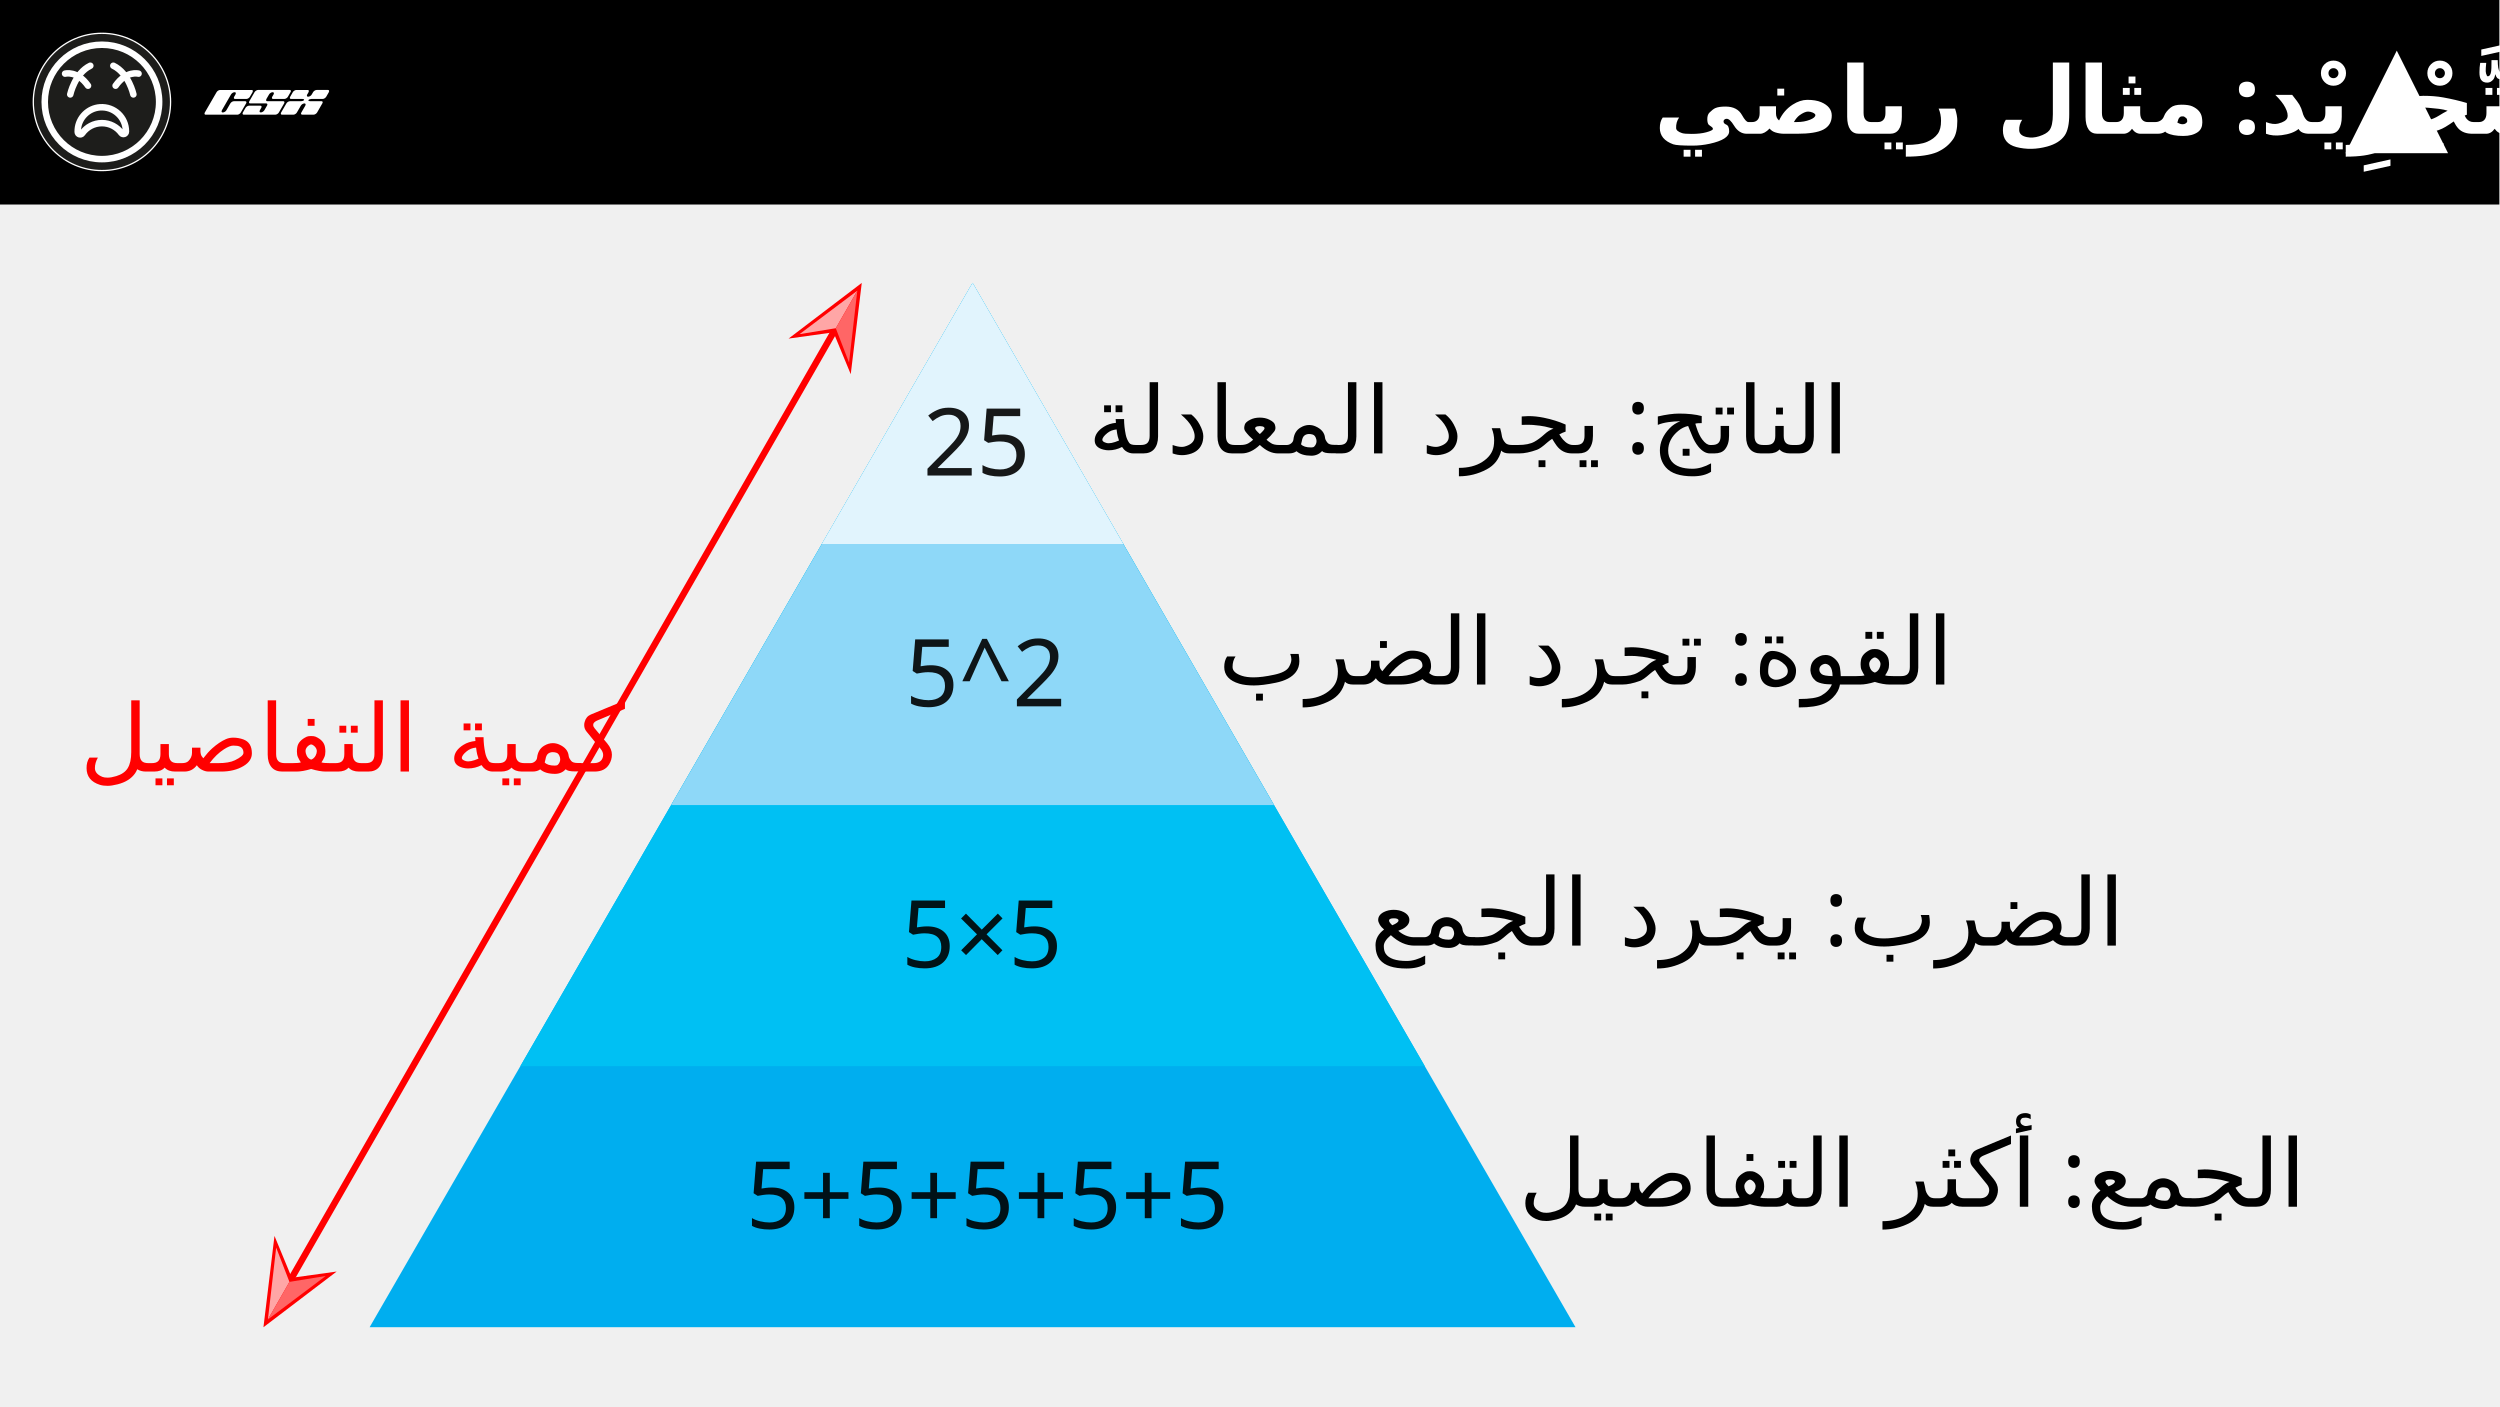
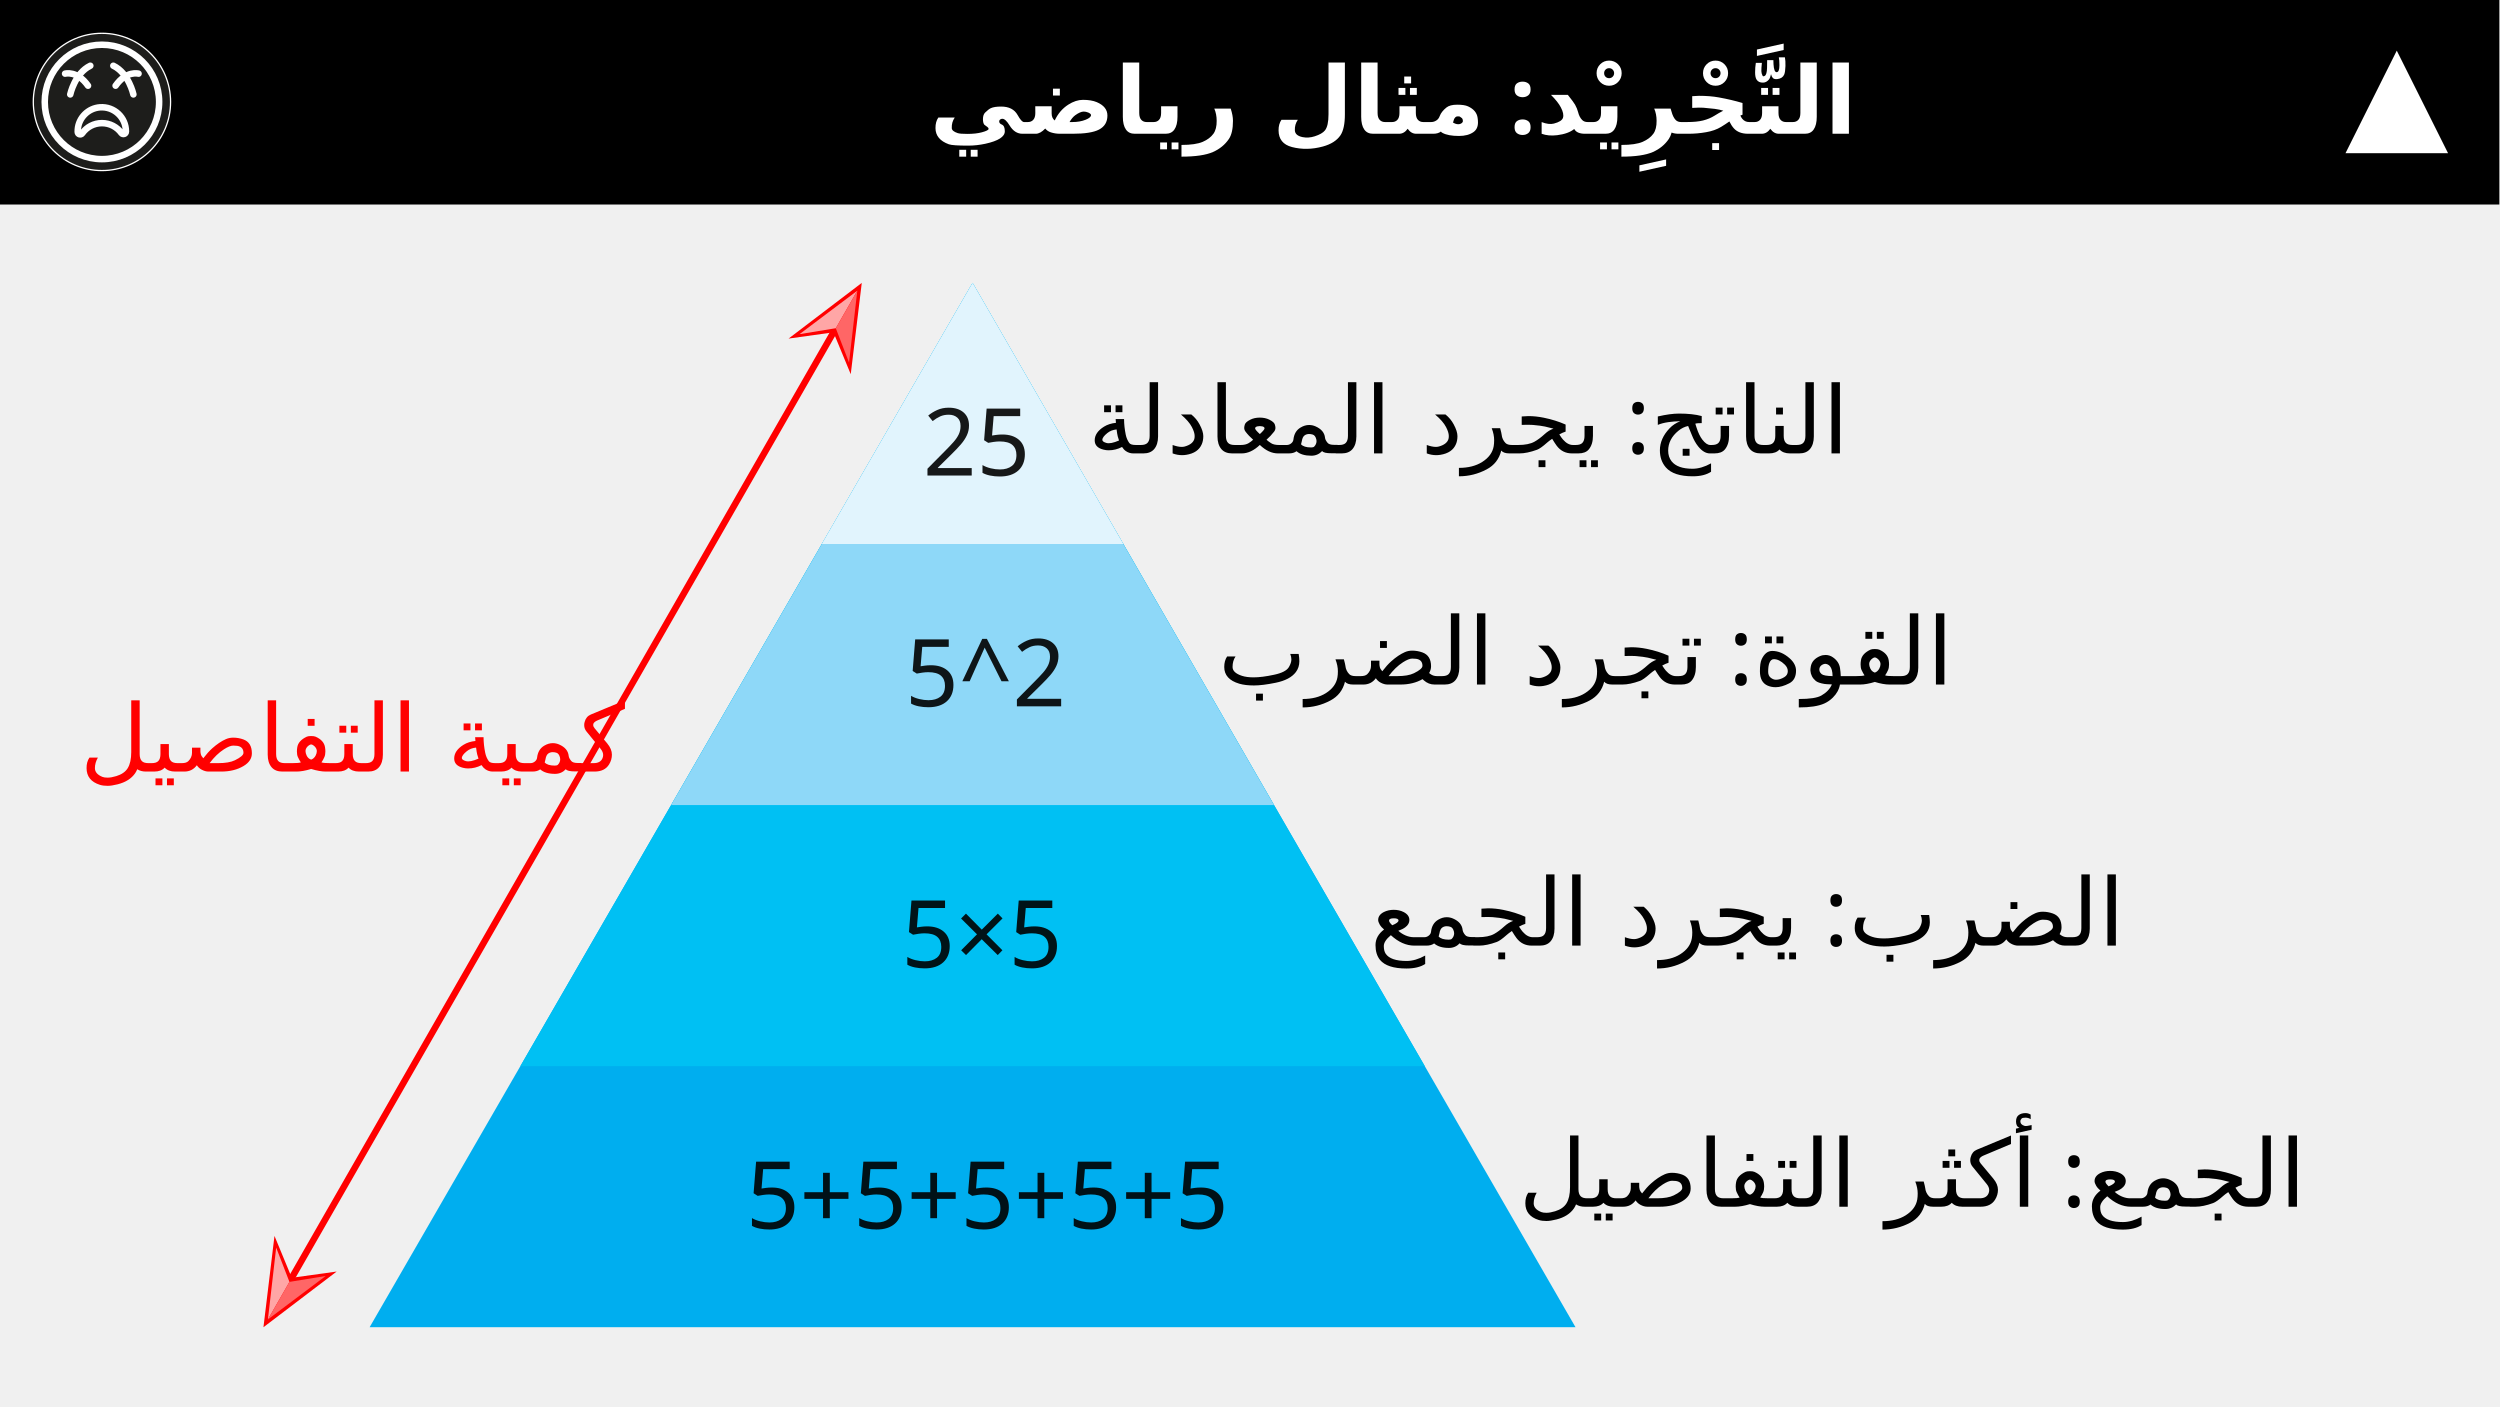
<svg xmlns="http://www.w3.org/2000/svg" id="Layer_2" viewBox="0 0 1920 1080">
  <g id="template">
    <g id="header">
      <rect id="box" x="-.5" y="-.5" width="1920" height="157.57" />
      <g id="logo">
        <rect x="25.57" y="25.57" width="105.43" height="105.43" rx="52.71" ry="52.71" style="fill:#1d1d1b; stroke:#fff; stroke-miterlimit:10;" />
        <circle cx="78.29" cy="78.28" r="43.93" style="fill:none; stroke:#fff; stroke-miterlimit:10; stroke-width:5px;" />
        <path d="M49.99,56.57s9.25-2.64,17.62,9.25" style="fill:none; stroke:#fff; stroke-linecap:round; stroke-linejoin:round; stroke-width:5px;" />
        <path d="M53.95,72.51s3.52-16.29,15.41-22.02" style="fill:none; stroke:#fff; stroke-linecap:round; stroke-linejoin:round; stroke-width:5px;" />
        <path d="M106.4,56.57s-9.25-2.64-17.62,9.25" style="fill:none; stroke:#fff; stroke-linecap:round; stroke-linejoin:round; stroke-width:5px;" />
        <path d="M102.44,72.51s-3.52-16.29-15.41-22.02" style="fill:none; stroke:#fff; stroke-linecap:round; stroke-linejoin:round; stroke-width:5px;" />
        <path d="M78.29,94.57c6.14,0,11.58,2.99,14.95,7.6,1.09,1.49,3.46.74,3.47-1.1,0-.06,0-.12,0-.18,0-10.67-9.03-19.24-19.87-18.47-9.09.65-16.43,7.96-17.11,17.05-.05.64-.06,1.27-.05,1.89.05,1.83,2.43,2.54,3.48,1.04,3.35-4.74,8.87-7.83,15.12-7.83Z" style="fill:none; stroke:#fff; stroke-linecap:round; stroke-linejoin:round; stroke-width:5px;" />
      </g>
-       <text id="heading" transform="translate(1270.17 102.73)" style="fill:#fff; font-family:Amiri-Bold, Amiri; font-size:72px; font-weight:700;">
+       <text id="heading" transform="translate(713.87 102.73)" style="fill:#fff; font-family:Amiri-Bold, Amiri; font-size:72px; font-weight:700;">
        <tspan x="0" y="0">التَّجْرِيْد: مثال رياضي</tspan>
      </text>
-       <path d="M180.61,75.99c-.67,0-1.01-.29-1.01-.86,0-.26.08-.55.25-.86l1.01-1.73c.17-.31.25-.6.25-.86,0-.58-.32-.86-.97-.86-.48,0-.98.17-1.51.5-.53.34-.93.75-1.22,1.23l-6.98,12.1c-.17.31-.26.6-.26.86,0,.58.32.86.97.86.48,0,.99-.17,1.53-.5.54-.34.94-.74,1.21-1.22l2.99-5.18c.29-.48.7-.89,1.22-1.23s1.03-.5,1.51-.5h8.64c.67,0,1.01.29,1.01.86,0,.26-.1.55-.29.86l-4,6.91c-.26.48-.67.89-1.21,1.22-.54.34-1.04.5-1.49.5h-24.19c-.67,0-1.01-.29-1.01-.86,0-.26.08-.55.25-.86l9-15.55c.26-.48.67-.89,1.21-1.22.54-.34,1.05-.5,1.53-.5h24.19c.65,0,.97.29.97.86,0,.26-.08.55-.25.86l-2.02,3.46c-.26.48-.67.89-1.21,1.22-.54.34-1.04.5-1.49.5h-8.64Z" style="fill:#fff;" />
-       <path d="M209.81,75.99c-.65,0-.97-.29-.97-.86,0-.26.08-.55.25-.86l1.01-1.73c.17-.31.25-.6.25-.86,0-.58-.34-.86-1.01-.86-.46,0-.96.17-1.5.5-.54.34-.94.74-1.21,1.22l-2.02,3.46c-.17.31-.25.6-.25.86,0,.58.34.86,1.01.86h12.1c.65,0,.97.29.97.86,0,.26-.08.55-.25.86l-4,6.91c-.26.48-.67.89-1.21,1.22-.54.34-1.05.5-1.53.5h-24.19c-.65,0-.97-.29-.97-.86,0-.26.08-.55.25-.86l1.98-3.46c.29-.48.7-.89,1.22-1.22.53-.34,1.03-.5,1.51-.5h8.64c.67,0,1.01.29,1.01.86,0,.26-.1.55-.29.86l-.97,1.73c-.19.31-.29.6-.29.86,0,.58.33.86,1,.86.48,0,.98-.17,1.5-.51.52-.34.93-.75,1.22-1.23l1.98-3.45c.2-.31.3-.6.3-.86,0-.57-.34-.86-1.01-.86h-12.1c-.67,0-1.01-.29-1.01-.86,0-.26.1-.55.29-.86l3.96-6.91c.29-.48.7-.89,1.22-1.22.53-.34,1.03-.5,1.51-.5h24.19c.67,0,1.01.29,1.01.86,0,.26-.1.55-.29.86l-1.98,3.46c-.26.48-.67.89-1.21,1.22-.54.34-1.05.5-1.53.5h-8.64Z" style="fill:#fff;" />
-       <path d="M231.23,77.72c.41,0,.86-.08,1.37-.25.62-.22.94-.5.94-.86,0-.41-.43-.61-1.3-.61h-8.64c-.67,0-1.01-.29-1.01-.86,0-.26.1-.55.29-.86l1.98-3.46c.26-.48.67-.89,1.21-1.22.54-.34,1.05-.5,1.53-.5h8.64c.65,0,.97.29.97.86,0,.26-.08.55-.25.86l-1.01,1.73c-.17.31-.25.6-.25.86,0,.58.34.86,1.01.86.46,0,.95-.17,1.5-.5.54-.33.94-.74,1.21-1.22l1.01-1.73c.26-.48.67-.89,1.21-1.23s1.05-.5,1.53-.5h8.64c.65,0,.97.29.97.86,0,.26-.08.55-.25.86l-1.98,3.46c-.29.48-.7.89-1.22,1.22-.53.34-1.03.5-1.51.5h-8.64c-.41,0-.86.08-1.37.25-.62.22-.94.5-.94.86,0,.41.43.61,1.3.61h8.64c.67,0,1.01.29,1.01.86,0,.26-.1.55-.29.86l-3.96,6.91c-.29.48-.7.89-1.22,1.22-.53.34-1.03.5-1.51.5h-8.64c-.67,0-1.01-.29-1.01-.86,0-.26.1-.55.29-.86l2.99-5.18c.17-.31.25-.6.25-.86,0-.58-.32-.86-.97-.86-.48,0-.98.17-1.51.51-.53.34-.94.75-1.22,1.23l-2.99,5.18c-.26.48-.67.89-1.21,1.22-.54.34-1.05.5-1.53.5h-8.64c-.65,0-.97-.29-.97-.86,0-.26.08-.55.25-.86l4-6.91c.26-.48.67-.89,1.21-1.22s1.05-.5,1.53-.5h8.6Z" style="fill:#fff;" />
      <polygon points="1880.12 117.68 1840.72 38.89 1801.33 117.68 1880.12 117.68" style="fill:#fff;" />
    </g>
  </g>
  <g id="triangles">
    <polygon points="1210 1019.31 746.93 217.26 283.86 1019.31 1210 1019.31" style="fill:#00aeef;" />
    <polygon points="1094.23 818.8 746.93 217.26 399.63 818.8 1094.23 818.8" style="fill:#00c0f3;" />
    <polygon points="978.46 618.28 746.93 217.26 515.39 618.28 978.46 618.28" style="fill:#8ed8f8;" />
    <polygon points="862.69 417.77 746.93 217.26 631.16 417.77 862.69 417.77" style="fill:#e1f4fd;" />
  </g>
  <g id="paths">
    <line x1="641.7" y1="252.41" x2="222.47" y2="984.16" style="fill:none; stroke:red; stroke-linecap:round; stroke-linejoin:round; stroke-width:5px;" />
    <polygon points="605.62 260.03 640.08 255.23 653.37 287.4 661.84 217.26 605.62 260.03" style="fill:red;" />
    <polygon points="614.03 256.63 658.41 223.25 641.89 252.07 614.03 256.63" style="fill:#ffa6a6;" />
    <polygon points="652.06 278.42 658.41 223.25 641.89 252.07 652.06 278.42" style="fill:#f66;" />
    <polygon points="210.8 949.17 224.09 981.34 258.55 976.54 202.33 1019.31 210.8 949.17" style="fill:red;" />
    <polygon points="212.11 958.16 205.76 1013.32 222.28 984.5 212.11 958.16" style="fill:#ffa6a6;" />
    <polygon points="250.14 979.95 205.76 1013.32 222.28 984.5 250.14 979.95" style="fill:#f66;" />
  </g>
  <g id="text">
    <text transform="translate(1166.41 926.76)" style="font-family:Amiri-Regular, Amiri; font-size:72px;">
      <tspan x="0" y="0">الجمع: أكثر التفاصيل</tspan>
    </text>
    <text transform="translate(1052.28 726.24)" style="font-family:Amiri-Regular, Amiri; font-size:72px;">
      <tspan x="0" y="0">الضرب: يجرد الجمع</tspan>
    </text>
    <text transform="translate(935.64 525.73)" style="font-family:Amiri-Regular, Amiri; font-size:72px;">
      <tspan x="0" y="0">القوة: تجرد الضرب</tspan>
    </text>
    <text transform="translate(835.64 348.22)" style="font-family:Amiri-Regular, Amiri; font-size:72px;">
      <tspan x="0" y="0">الناتج: يجرد المعادلة</tspan>
    </text>
    <text transform="translate(61.42 592.56)" style="fill:red; font-family:Amiri-Regular, Amiri; font-size:72px;">
      <tspan x="0" y="0">كمية التفاصيل</tspan>
    </text>
  </g>
  <g id="numbers">
    <text transform="translate(572.99 943.55)" style="font-family:Amiri-Regular, Amiri; font-size:72px; opacity:.9;">
      <tspan x="0" y="0">5+5+5+5+5</tspan>
    </text>
    <text transform="translate(692.31 742.99)" style="font-family:Amiri-Regular, Amiri; font-size:72px; opacity:.9;">
      <tspan x="0" y="0">5×5</tspan>
    </text>
    <text transform="translate(695.16 542.44)" style="font-family:Amiri-Regular, Amiri; font-size:72px; opacity:.9;">
      <tspan x="0" y="0">5^2</tspan>
    </text>
    <text transform="translate(708.84 365.23)" style="font-family:Amiri-Regular, Amiri; font-size:72px; opacity:.9;">
      <tspan x="0" y="0">25</tspan>
    </text>
  </g>
</svg>
